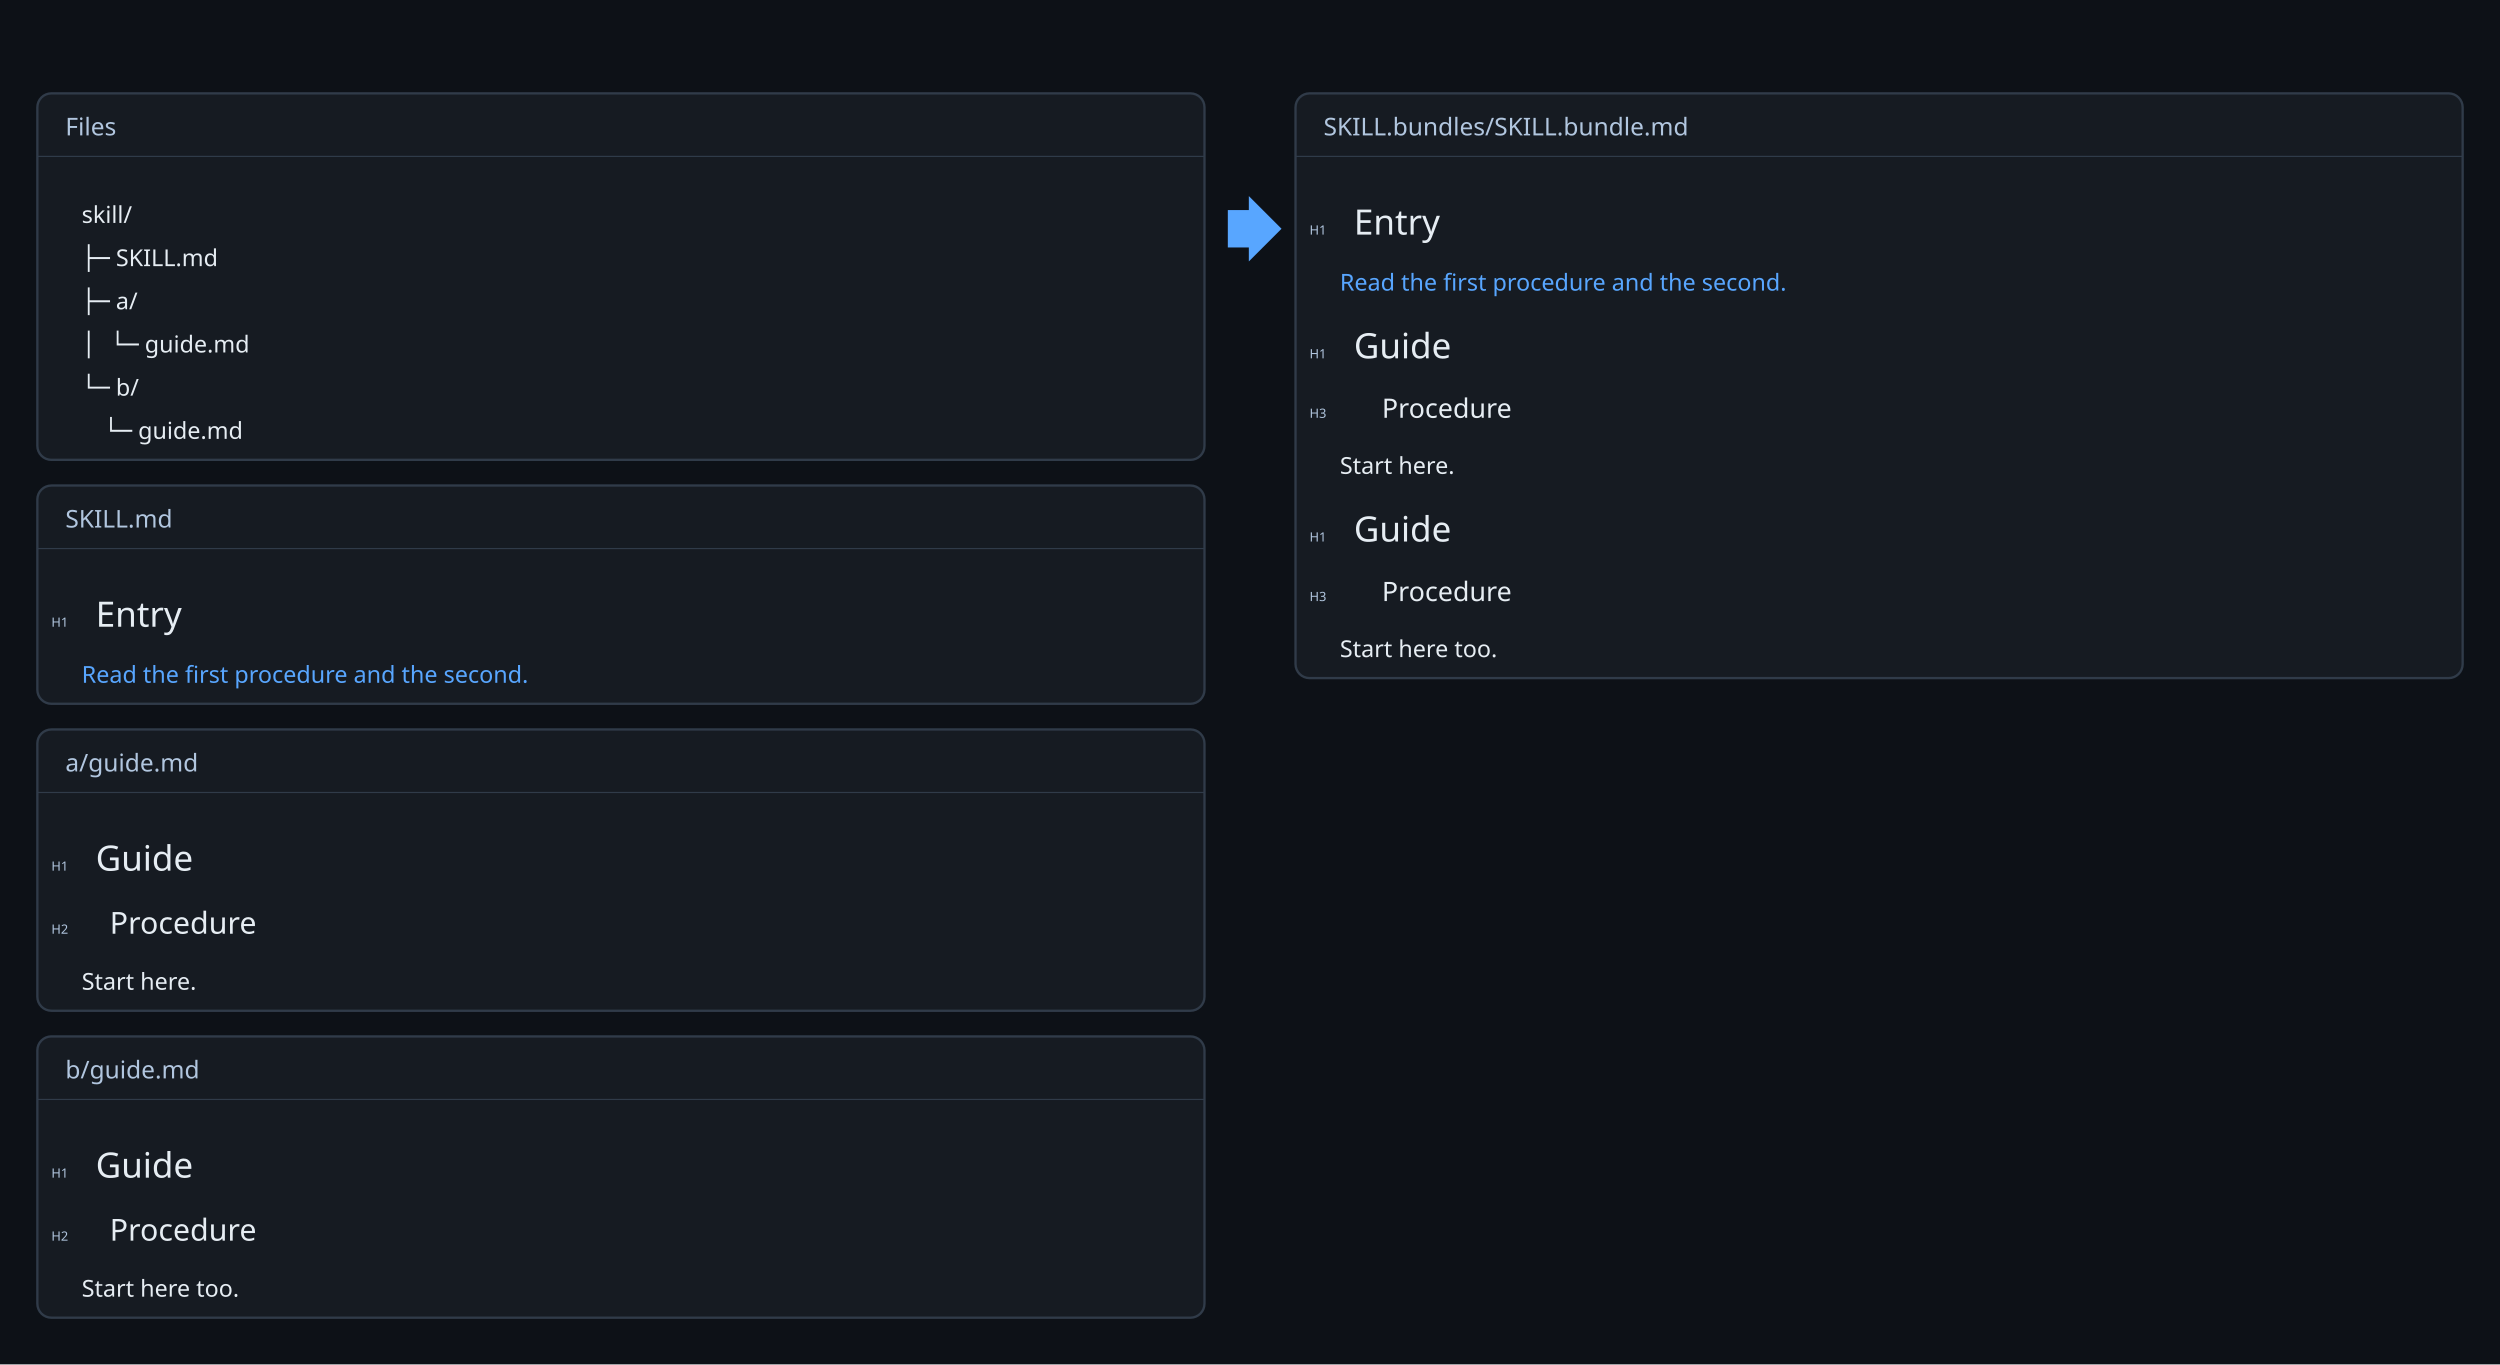
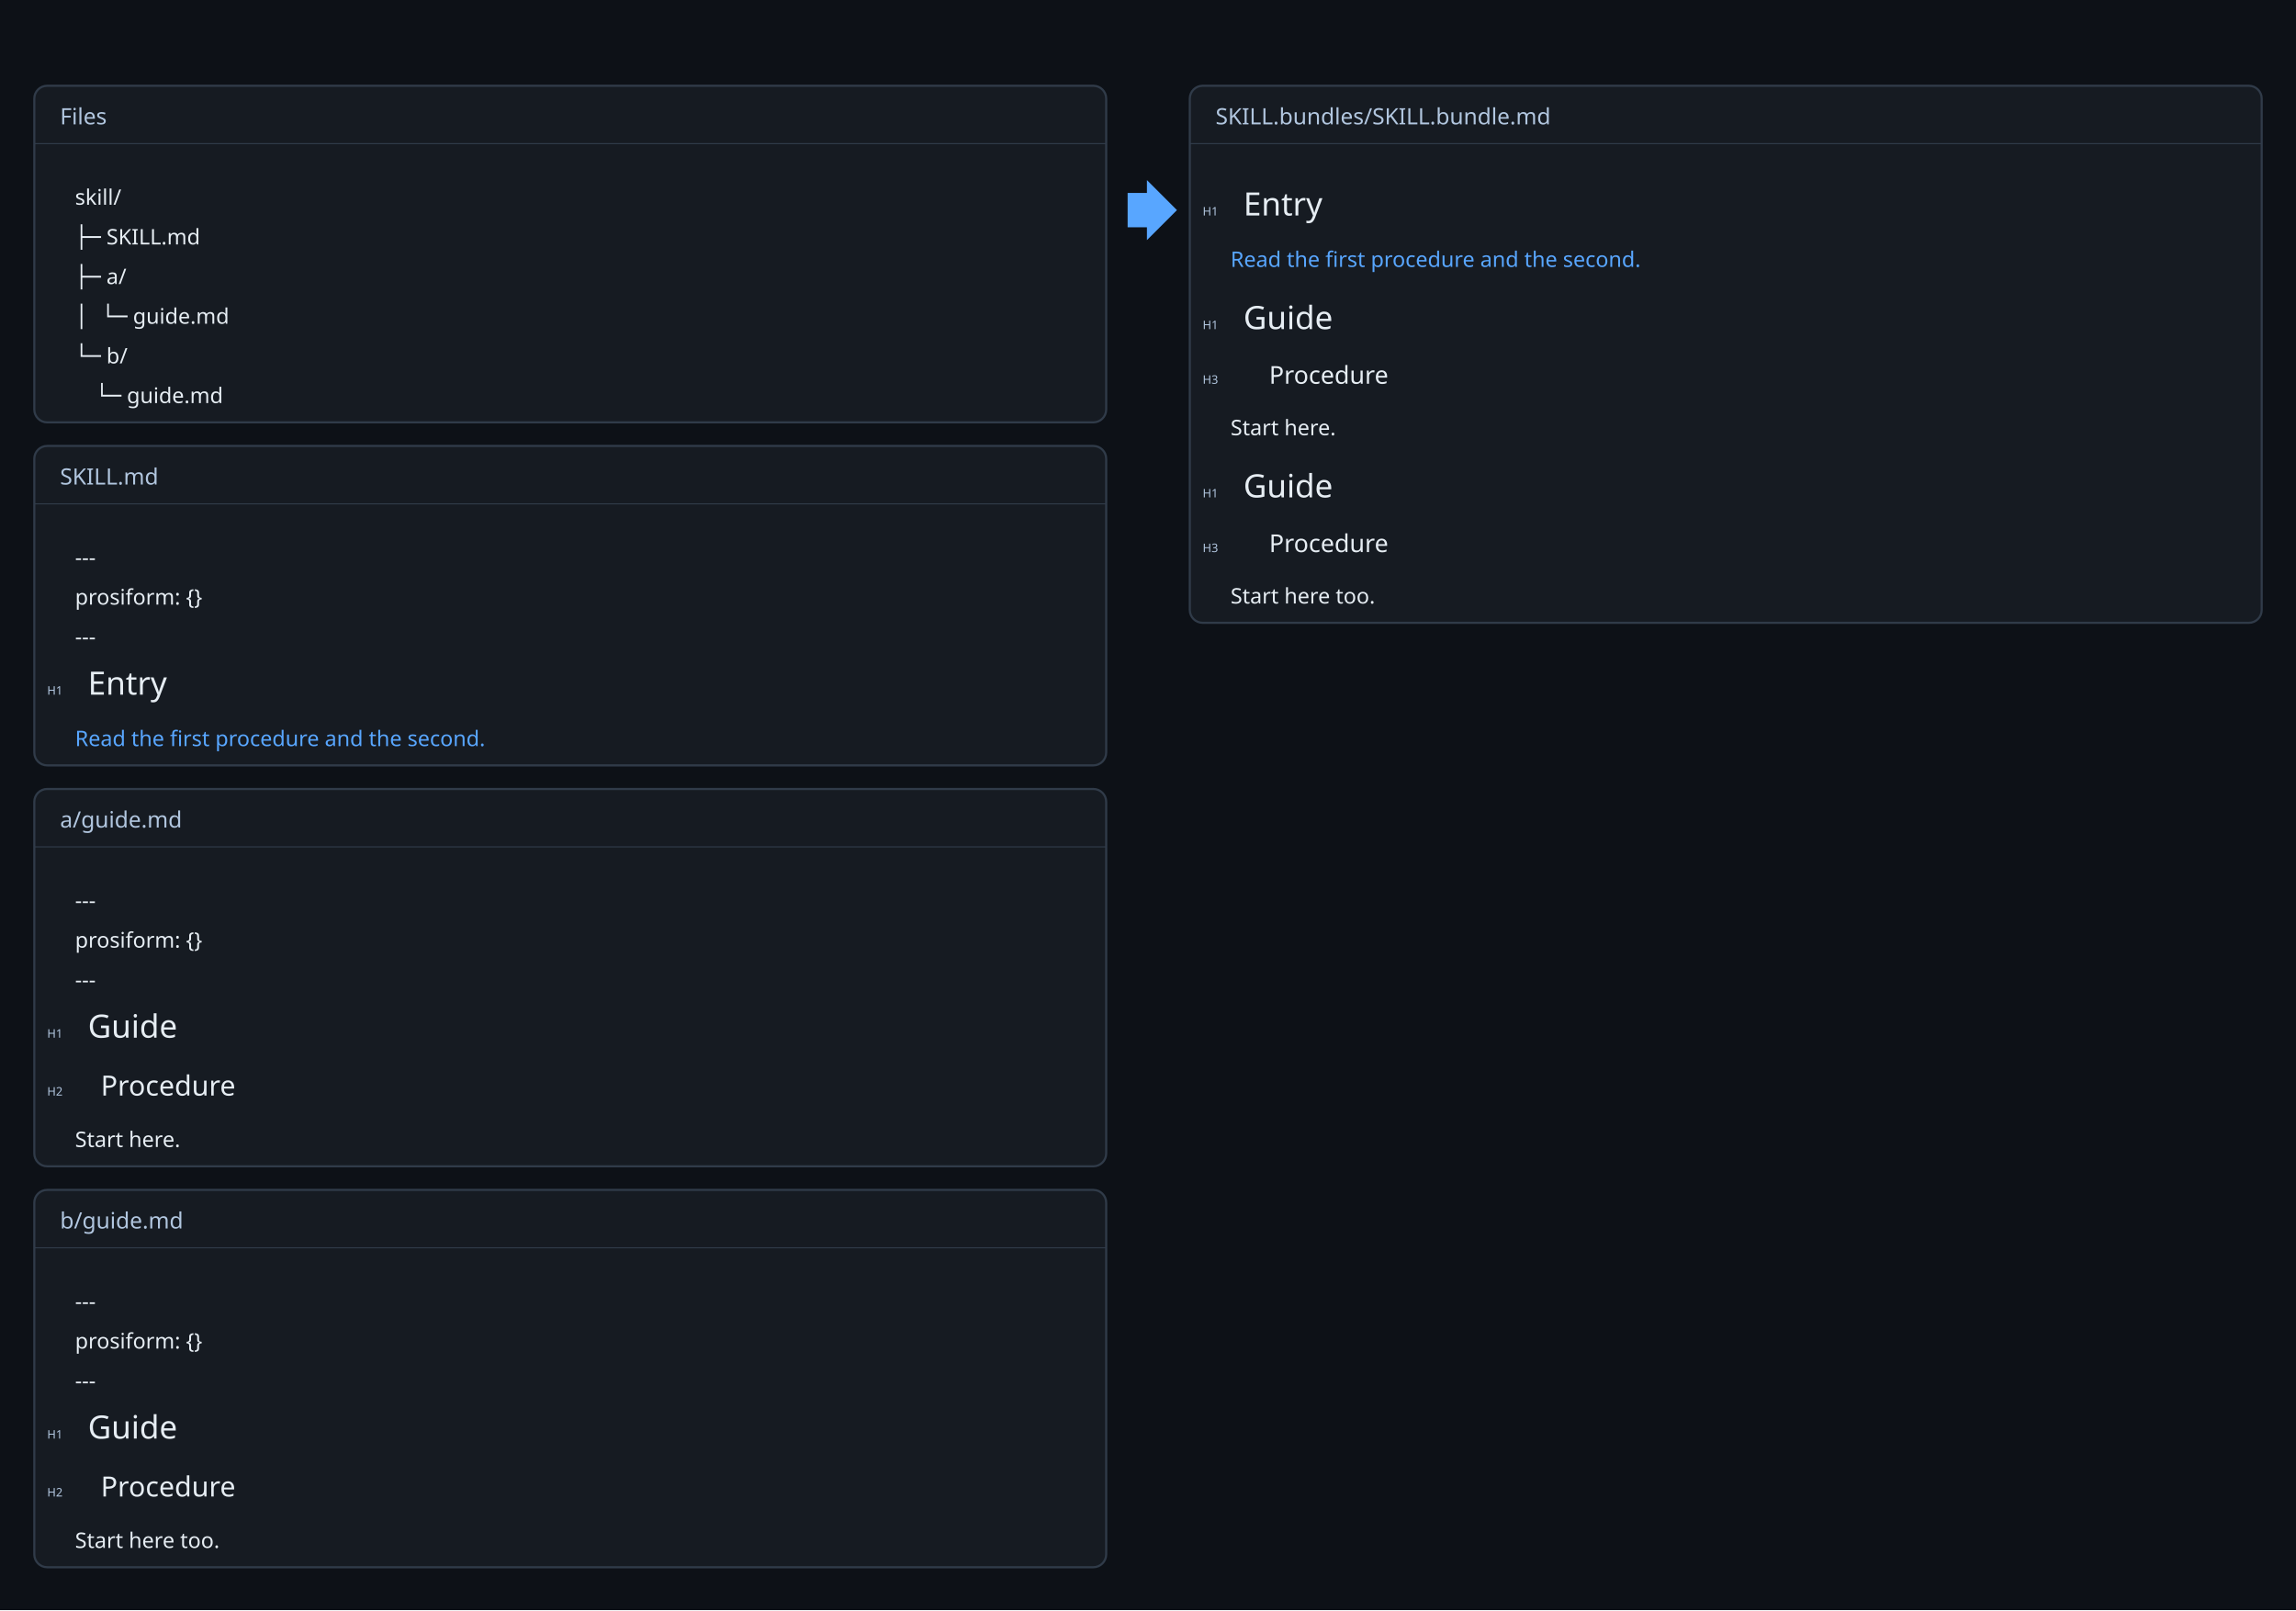
- <svg xmlns="http://www.w3.org/2000/svg" width="2142" height="1169" viewBox="0 0 2142 1169" role="img" aria-labelledby="title desc">
-   <rect width="2142" height="1169" fill="#0d1117" />
+ <svg xmlns="http://www.w3.org/2000/svg" width="2142" height="1502" viewBox="0 0 2142 1502" role="img" aria-labelledby="title desc">
+   <rect width="2142" height="1502" fill="#0d1117" />
  <g font-family="IBM Plex Mono" xml:space="preserve">
    <rect x="32" y="80" width="1000" height="314" rx="12" fill="#161b22" stroke="#303b49" stroke-width="2" />
    <text x="56" y="116" font-size="21" fill="#b1c6df" font-weight="400">Files</text>
    <path d="M32 134 H1032" stroke="#303b49" />
    <text x="70" y="191" font-size="20" fill="#e6edf3" font-weight="400">skill/</text>
    <text x="70" y="228" font-size="20" fill="#e6edf3" font-weight="400">├─ SKILL.md</text>
    <text x="70" y="265" font-size="20" fill="#e6edf3" font-weight="400">├─ a/</text>
    <text x="70" y="302" font-size="20" fill="#e6edf3" font-weight="400">│  └─ guide.md</text>
    <text x="70" y="339" font-size="20" fill="#e6edf3" font-weight="400">└─ b/</text>
    <text x="70" y="376" font-size="20" fill="#e6edf3" font-weight="400">   └─ guide.md</text>
-     <rect x="32" y="416" width="1000" height="187" rx="12" fill="#161b22" stroke="#303b49" stroke-width="2" />
+     <rect x="32" y="416" width="1000" height="298" rx="12" fill="#161b22" stroke="#303b49" stroke-width="2" />
    <text x="56" y="452" font-size="21" fill="#b1c6df" font-weight="400">SKILL.md</text>
    <path d="M32 470 H1032" stroke="#303b49" />
-     <text x="44" y="537" font-size="11" fill="#b1c6df" font-weight="400">H1</text>
-     <text x="82" y="537" font-size="30" fill="#e6edf3" font-weight="500">Entry</text>
-     <text x="70" y="585" font-size="20" fill="#58a6ff" font-weight="400">Read the first procedure and the second.</text>
-     <rect x="32" y="625" width="1000" height="241" rx="12" fill="#161b22" stroke="#303b49" stroke-width="2" />
-     <text x="56" y="661" font-size="21" fill="#b1c6df" font-weight="400">a/guide.md</text>
-     <path d="M32 679 H1032" stroke="#303b49" />
-     <text x="44" y="746" font-size="11" fill="#b1c6df" font-weight="400">H1</text>
-     <text x="82" y="746" font-size="30" fill="#e6edf3" font-weight="500">Guide</text>
-     <text x="44" y="800" font-size="11" fill="#b1c6df" font-weight="400">H2</text>
-     <text x="94" y="800" font-size="26" fill="#e6edf3" font-weight="500">Procedure</text>
-     <text x="70" y="848" font-size="20" fill="#e6edf3" font-weight="400">Start here.</text>
-     <rect x="32" y="888" width="1000" height="241" rx="12" fill="#161b22" stroke="#303b49" stroke-width="2" />
-     <text x="56" y="924" font-size="21" fill="#b1c6df" font-weight="400">b/guide.md</text>
-     <path d="M32 942 H1032" stroke="#303b49" />
-     <text x="44" y="1009" font-size="11" fill="#b1c6df" font-weight="400">H1</text>
-     <text x="82" y="1009" font-size="30" fill="#e6edf3" font-weight="500">Guide</text>
-     <text x="44" y="1063" font-size="11" fill="#b1c6df" font-weight="400">H2</text>
-     <text x="94" y="1063" font-size="26" fill="#e6edf3" font-weight="500">Procedure</text>
-     <text x="70" y="1111" font-size="20" fill="#e6edf3" font-weight="400">Start here too.</text>
+     <text x="70" y="527" font-size="20" fill="#e6edf3" font-weight="400">---</text>
+     <text x="70" y="564" font-size="20" fill="#e6edf3" font-weight="400">prosiform: {}</text>
+     <text x="70" y="601" font-size="20" fill="#e6edf3" font-weight="400">---</text>
+     <text x="44" y="648" font-size="11" fill="#b1c6df" font-weight="400">H1</text>
+     <text x="82" y="648" font-size="30" fill="#e6edf3" font-weight="500">Entry</text>
+     <text x="70" y="696" font-size="20" fill="#58a6ff" font-weight="400">Read the first procedure and the second.</text>
+     <rect x="32" y="736" width="1000" height="352" rx="12" fill="#161b22" stroke="#303b49" stroke-width="2" />
+     <text x="56" y="772" font-size="21" fill="#b1c6df" font-weight="400">a/guide.md</text>
+     <path d="M32 790 H1032" stroke="#303b49" />
+     <text x="70" y="847" font-size="20" fill="#e6edf3" font-weight="400">---</text>
+     <text x="70" y="884" font-size="20" fill="#e6edf3" font-weight="400">prosiform: {}</text>
+     <text x="70" y="921" font-size="20" fill="#e6edf3" font-weight="400">---</text>
+     <text x="44" y="968" font-size="11" fill="#b1c6df" font-weight="400">H1</text>
+     <text x="82" y="968" font-size="30" fill="#e6edf3" font-weight="500">Guide</text>
+     <text x="44" y="1022" font-size="11" fill="#b1c6df" font-weight="400">H2</text>
+     <text x="94" y="1022" font-size="26" fill="#e6edf3" font-weight="500">Procedure</text>
+     <text x="70" y="1070" font-size="20" fill="#e6edf3" font-weight="400">Start here.</text>
+     <rect x="32" y="1110" width="1000" height="352" rx="12" fill="#161b22" stroke="#303b49" stroke-width="2" />
+     <text x="56" y="1146" font-size="21" fill="#b1c6df" font-weight="400">b/guide.md</text>
+     <path d="M32 1164 H1032" stroke="#303b49" />
+     <text x="70" y="1221" font-size="20" fill="#e6edf3" font-weight="400">---</text>
+     <text x="70" y="1258" font-size="20" fill="#e6edf3" font-weight="400">prosiform: {}</text>
+     <text x="70" y="1295" font-size="20" fill="#e6edf3" font-weight="400">---</text>
+     <text x="44" y="1342" font-size="11" fill="#b1c6df" font-weight="400">H1</text>
+     <text x="82" y="1342" font-size="30" fill="#e6edf3" font-weight="500">Guide</text>
+     <text x="44" y="1396" font-size="11" fill="#b1c6df" font-weight="400">H2</text>
+     <text x="94" y="1396" font-size="26" fill="#e6edf3" font-weight="500">Procedure</text>
+     <text x="70" y="1444" font-size="20" fill="#e6edf3" font-weight="400">Start here too.</text>
    <rect x="1110" y="80" width="1000" height="501" rx="12" fill="#161b22" stroke="#303b49" stroke-width="2" />
    <text x="1134" y="116" font-size="21" fill="#b1c6df" font-weight="400">SKILL.bundles/SKILL.bundle.md</text>
    <path d="M1110 134 H2110" stroke="#303b49" />
    <text x="1122" y="201" font-size="11" fill="#b1c6df" font-weight="400">H1</text>
    <text x="1160" y="201" font-size="30" fill="#e6edf3" font-weight="500">Entry</text>
    <text x="1148" y="249" font-size="20" fill="#58a6ff" font-weight="400">Read the first procedure and the second.</text>
    <text x="1122" y="307" font-size="11" fill="#b1c6df" font-weight="400">H1</text>
    <text x="1160" y="307" font-size="30" fill="#e6edf3" font-weight="500">Guide</text>
    <text x="1122" y="358" font-size="11" fill="#b1c6df" font-weight="400">H3</text>
    <text x="1184" y="358" font-size="23" fill="#e6edf3" font-weight="500">Procedure</text>
    <text x="1148" y="406" font-size="20" fill="#e6edf3" font-weight="400">Start here.</text>
    <text x="1122" y="464" font-size="11" fill="#b1c6df" font-weight="400">H1</text>
    <text x="1160" y="464" font-size="30" fill="#e6edf3" font-weight="500">Guide</text>
    <text x="1122" y="515" font-size="11" fill="#b1c6df" font-weight="400">H3</text>
    <text x="1184" y="515" font-size="23" fill="#e6edf3" font-weight="500">Procedure</text>
    <text x="1148" y="563" font-size="20" fill="#e6edf3" font-weight="400">Start here too.</text>
    <path d="M1052 180 H1070 V168 L1098 196 L1070 224 V212 H1052Z" fill="#58a6ff" />
  </g>
</svg>
